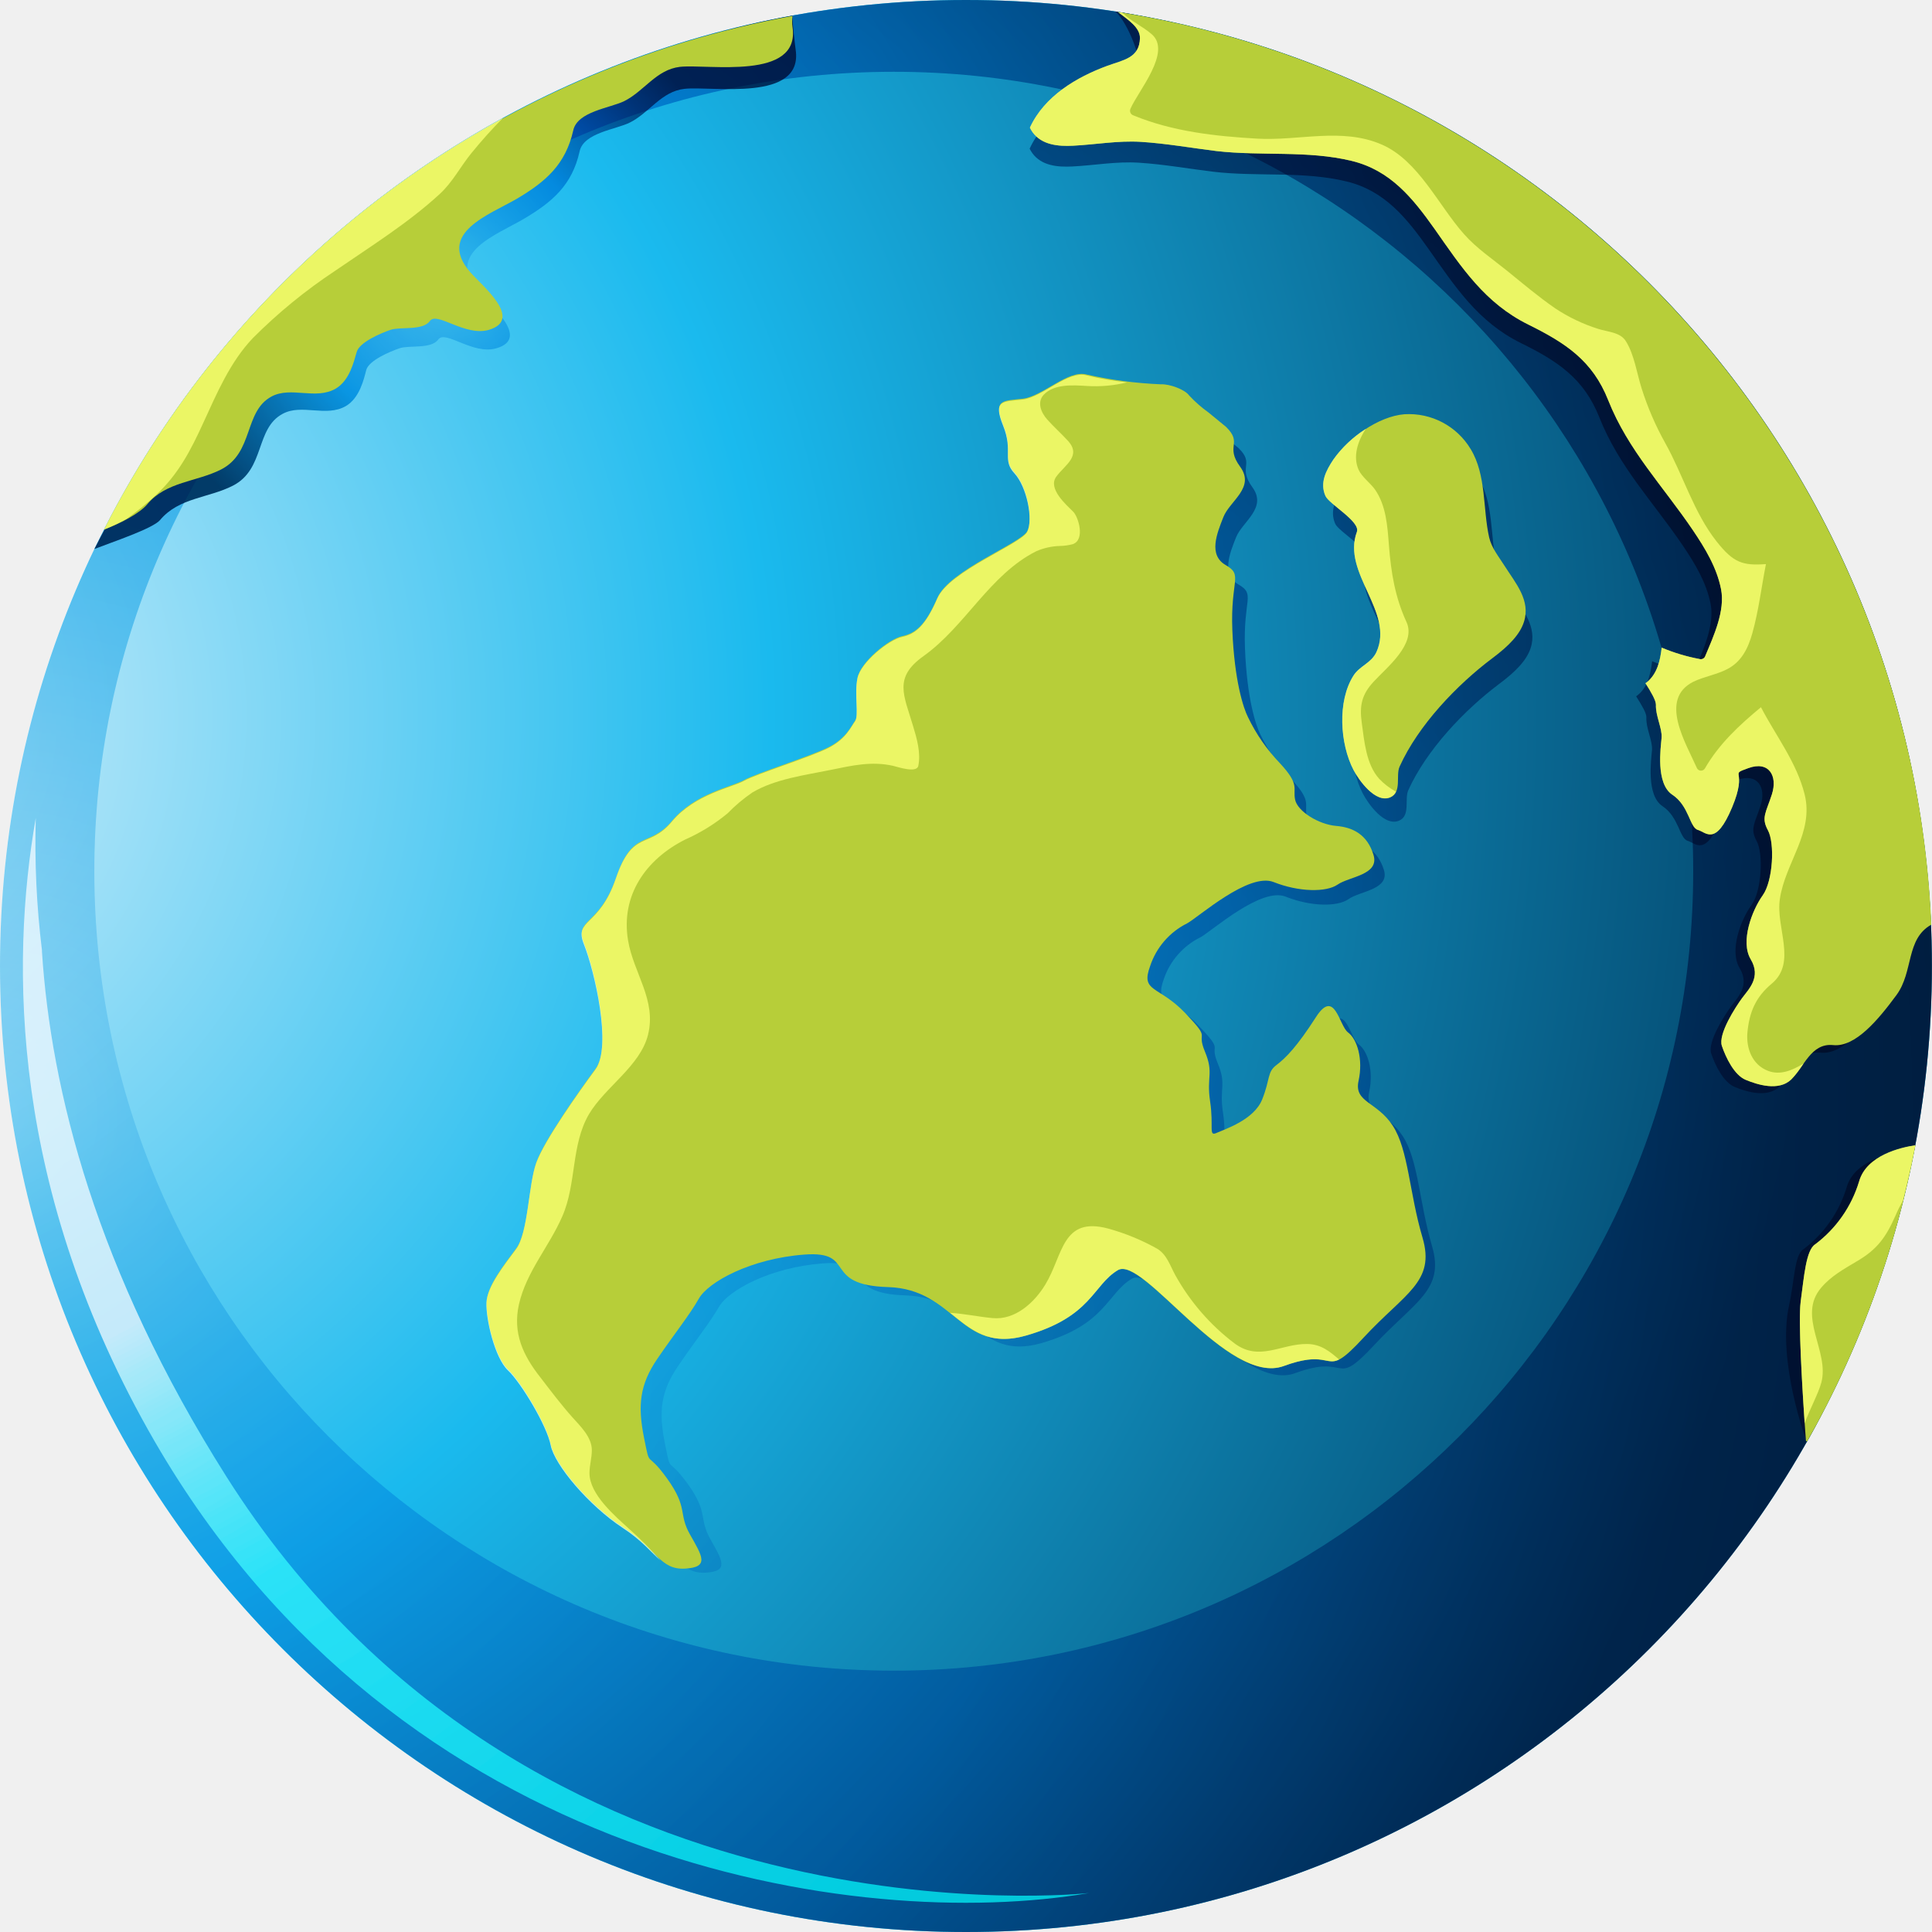
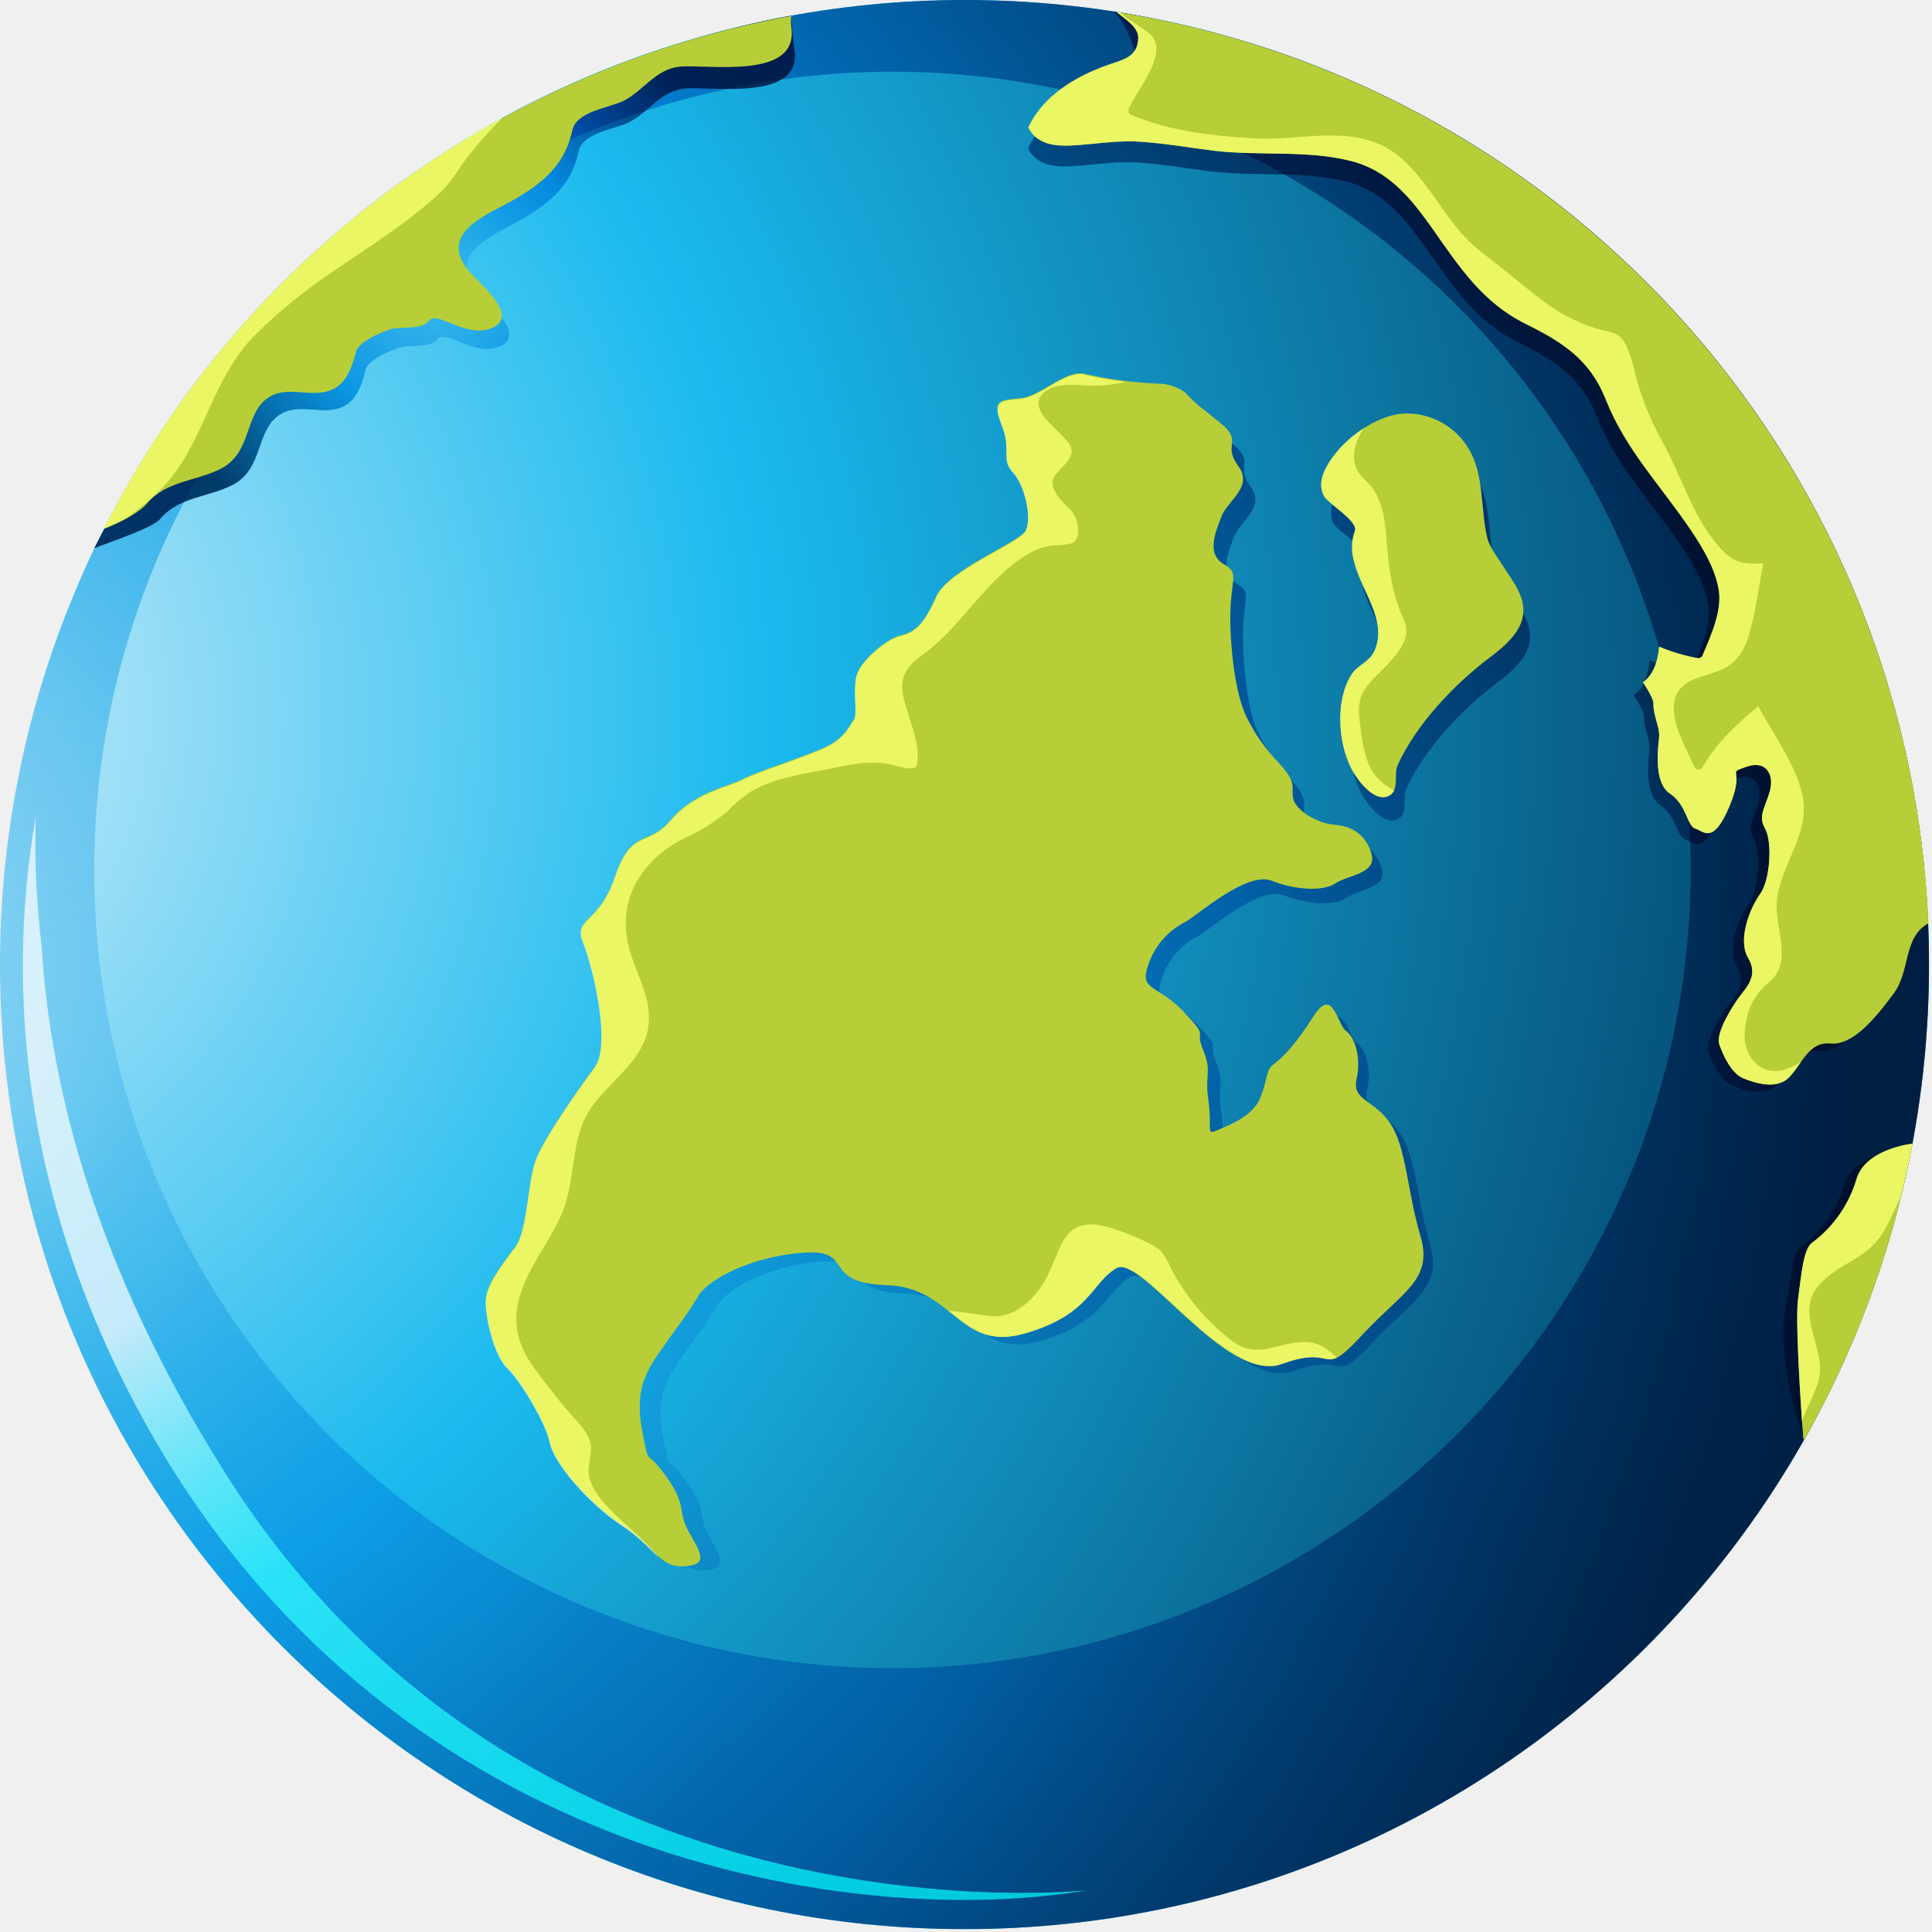
- <svg xmlns="http://www.w3.org/2000/svg" xmlns:xlink="http://www.w3.org/1999/xlink" viewBox="0 0 368.43 368.45">
-   <defs>
-     <style>.cls-1{isolation:isolate;}.cls-2{fill:url(#radial-gradient);}.cls-3,.cls-4{mix-blend-mode:multiply;}.cls-3{fill:url(#radial-gradient-2);}.cls-5{fill:url(#radial-gradient-3);}.cls-6{fill:url(#radial-gradient-4);}.cls-7{fill:url(#radial-gradient-5);}.cls-8{fill:url(#radial-gradient-6);}.cls-9{fill:url(#radial-gradient-7);}.cls-10{fill:#b7ce39;}.cls-11{mix-blend-mode:screen;}.cls-12{fill:#c3e6f8;opacity:0.7;mix-blend-mode:color-dodge;}</style>
-     <radialGradient id="radial-gradient" cx="-39.91" cy="136.57" r="397.66" gradientUnits="userSpaceOnUse">
-       <stop offset="0" stop-color="#e3f3fc" />
-       <stop offset="0.47" stop-color="#1abaee" />
-       <stop offset="0.98" stop-color="#03466c" />
-     </radialGradient>
-     <radialGradient id="radial-gradient-2" cx="-2.31" cy="212.93" r="460.2" xlink:href="#radial-gradient" />
-     <radialGradient id="radial-gradient-3" cx="84.92" cy="53.84" r="59.43" xlink:href="#radial-gradient" />
-     <radialGradient id="radial-gradient-4" cx="90.52" cy="264.04" r="356.15" xlink:href="#radial-gradient" />
-     <radialGradient id="radial-gradient-5" cx="85.22" cy="262.55" r="362.76" xlink:href="#radial-gradient" />
-     <radialGradient id="radial-gradient-6" cx="93.52" cy="263.59" r="355.82" xlink:href="#radial-gradient" />
-     <radialGradient id="radial-gradient-7" cx="93.29" cy="265.05" r="355.73" xlink:href="#radial-gradient" />
-   </defs>
-   <g class="cls-1">
-     <g id="Calque_2" data-name="Calque 2">
-       <g id="Calque_1-2" data-name="Calque 1">
-         <path class="cls-2" d="M368.43,184.22C368.43,286,286,368.45,184.22,368.45S0,286,0,184.22A184.22,184.22,0,0,1,184.22,0C286,0,368.43,82.48,368.43,184.22Z" />
-         <path class="cls-3" d="M184.22,0A184.22,184.22,0,0,0,0,184.22C0,286,82.47,368.45,184.22,368.45S368.43,286,368.43,184.22,286,0,184.22,0ZM170.47,318.61A152.46,152.46,0,1,1,322.91,166.15,152.45,152.45,0,0,1,170.47,318.61Z" />
-         <g class="cls-4">
-           <path class="cls-5" d="M30.53,99.17c3.59-4.29,9.24-4.17,13.87-6.54,6.17-3.14,4.26-10.91,9.49-13.7,3.66-2,8.28.7,12.07-1.49,2.62-1.54,3.42-5.07,3.89-6.88s4.53-3.53,6.37-4.15,6,.21,7.36-1.67,6.58,3,11.09,1.68c6.63-1.93-1.37-8.4-3.49-10.85-6.38-7.37,3.57-10.78,8.75-13.85,5.41-3.2,9.19-6.43,10.61-12.87.79-3.55,6.94-4.15,9.58-5.48,3.74-1.87,6-5.95,10.44-6.43,5.26-.58,22.67,2.65,21.18-7.47-.1-.65-.7-5.76-.61-6.49C94.49,13.25,43.23,54.94,18,104.7,21.42,103.37,29.16,100.8,30.53,99.17Z" />
-           <path class="cls-6" d="M212.67,2.18c1.9,1.48,4.43,7.38,4.38,9.37-.08,3.74-3.1,4.09-6.12,5.19-5.75,2.11-11.86,5.67-14.57,11.62a8.18,8.18,0,0,0,.52.86c1.76,2.41,4.84,2.67,7.59,2.53,4.27-.21,8.43-1,12.73-.72,4.77.3,9.44,1.15,14.18,1.72,8.41,1,17.2-.16,25.48,1.87,7.24,1.77,11.43,7,15.57,12.85,5.11,7.25,9.43,13.9,17.59,17.94,7,3.44,12.06,6.76,15,14.21,3.73,9.43,10.32,16.16,15.92,24.44,2.29,3.39,4.47,7,5.28,11.06s-1.4,8.79-2.94,12.54a.89.89,0,0,1-1.06.6,35.78,35.78,0,0,1-7.15-2.16c-.27,2.42-.84,5-2.81,6.52l-.23.17c1.1,1.76,2,3.24,1.95,4.05-.1,2.06,1.21,4.44,1.07,6.22s-1.14,8.59,2,10.68,3.24,6.16,4.8,6.61,3.33,3.16,6.42-4.23-.77-6,3.09-7.38,5.51,1.47,4.4,4.89-2.05,4.39-.75,6.77,1,9.48-1,12.22-4.26,8.65-2.25,12-.39,5.62-1.62,7.29-4.54,6.8-3.8,9,2.31,5.48,4.48,6.38,6.17,2.19,8.54-.06,3.71-6.94,7.85-6.48,8.5-4.81,11.89-9.39c3.24-4.4,1.73-10.56,6.55-13.23C362,91.12,296.85,15.48,212.67,2.18Z" />
-           <path class="cls-7" d="M352.18,226.42a23.18,23.18,0,0,1-8.26,11.83c-1.73,1.07-1.69,6.08-2.73,10.71-2.34,10.55,3.27,25.87,3.41,26,9.65-17,14.39-35.4,18.13-55.29C360.06,220,353.58,221.48,352.18,226.42Z" />
-           <path class="cls-8" d="M267.53,216.69c-2.95-4.55-7.31-4.35-6.42-8.43s-.27-7.84-2-9.09-2.49-8.42-6-2.87-5.66,7.66-7.43,9-1.13,2.59-2.66,6.45-7,5.61-8.59,6.29-.47-1.13-1.2-5.88.73-5.24-1-9.39,1.39-1.87-3.65-7.17-8.46-3.87-6.64-8.85a13.83,13.83,0,0,1,7-8c2.24-1.25,11.57-9.62,16.25-7.75s9.84,2,12,.46,7.9-1.8,6.73-5.56-3.81-5.18-7-5.46-7.23-2.69-7.72-4.9,1-2.71-2.84-6.83a33.48,33.48,0,0,1-6-8.64c-.86-1.69-2.56-6.9-2.93-16.38s2.08-10.3-1.24-12.22-1.66-6-.46-9,6-5.59,3.11-9.55.56-4.33-2.65-7.48l-3.27-2.68a23.92,23.92,0,0,1-3.67-3.24c-.78-1.1-3.67-2.17-5.32-2.08a78.06,78.06,0,0,1-13.9-1.83c-3.48-1-8.32,4.12-12,4.54s-5.6.09-3.64,4.94-.26,6.4,2.09,8.92,3.59,8.7,2.42,11S184.24,112.32,182,117.5s-4.13,6.68-6.64,7.22-7.76,4.8-8.37,7.77.31,7.07-.44,8.09-1.63,3.28-5,5-13.65,4.93-15.88,6.18-9.17,2.44-13.53,7.65-7.36,1.41-10.52,10.67-7.93,7.56-6,12.42,5.32,19.19,2.18,23.46-9.64,13.42-11.13,17.58-1.51,13.1-3.78,16.16-5.44,7-5.59,10.1,1.57,10.37,4,12.72,7.31,10.41,8,14.08,7.16,11.34,13.55,15.53,7,8,11.63,7.79,3.29-2.32,1-6.37-.29-4.95-4.32-10.55-3.1-1.5-4.35-7.68-.76-10,2.48-14.77,6-8.17,7.83-11.33,9.77-7.52,19.8-8.28,3.14,5.73,15.77,6.1,13.57,12.65,25.9,9.11,12.52-9.46,17.25-12.28,20.71,21.87,31.18,18,7.14,3.15,15-5.3,13.54-10.53,11.08-18.93S270.5,221.25,267.53,216.69Z" />
-           <path class="cls-9" d="M285.4,107.7c-1.21-5.41-.51-11.74-3.49-16.64a13.53,13.53,0,0,0-12.46-6.54c-4.9.37-10.65,4.57-13.32,8.51-1.42,2.1-2.57,4.37-1.5,6.84.66,1.53,6.63,4.83,5.91,6.75-2.85,7.77,7.12,15,3.69,22.6-1,2.09-3.14,2.58-4.31,4.4-3.07,4.82-2.56,12.83,0,17.75,1,1.9,4.11,6.32,6.89,5.14,2.23-.95,1-4.1,1.76-5.8,3.5-7.74,10.74-15.35,17.44-20.36,3.08-2.3,5.16-4.45,5.91-6.8,1.29-4-1.57-7.31-3.64-10.53C287.21,111.35,285.85,109.68,285.4,107.7Z" />
-         </g>
-         <path class="cls-10" d="M28.08,96.17c3.65-4.36,9.36-4.24,14.07-6.63,6.28-3.2,4.33-11.08,9.63-13.92,3.73-2,8.41.72,12.25-1.51,2.65-1.56,3.46-5.15,4-7s4.6-3.58,6.46-4.21,6.14.21,7.49-1.68,6.65,3,11.24,1.69c6.73-2-1.4-8.52-3.54-11-6.48-7.46,3.62-10.94,8.88-14,5.49-3.25,9.31-6.53,10.77-13.07.81-3.6,7-4.22,9.73-5.56,3.79-1.9,6.1-6,10.6-6.53,5.32-.59,23,2.69,21.48-7.58a8.12,8.12,0,0,1,0-2.14A184.4,184.4,0,0,0,19.83,101C23.29,99.68,26.69,97.83,28.08,96.17Z" />
-         <path class="cls-10" d="M213.19,2.28c1.93,1.5,4.24,2.93,4.21,5-.09,3.8-3.17,4.15-6.22,5.27-5.83,2.14-12,5.76-14.77,11.79a5.46,5.46,0,0,0,.51.88c1.78,2.45,4.91,2.71,7.72,2.57,4.32-.22,8.55-1,12.89-.74,4.85.3,9.6,1.16,14.41,1.75,8.54,1,17.47-.16,25.87,1.89,7.35,1.8,11.59,7.06,15.8,13,5.17,7.37,9.57,14.11,17.86,18.21,7.07,3.5,12.24,6.85,15.23,14.42,3.8,9.58,10.49,16.41,16.16,24.81,2.32,3.44,4.55,7.1,5.36,11.23s-1.41,8.93-3,12.72a.89.89,0,0,1-1.06.61,35.37,35.37,0,0,1-7.26-2.18c-.27,2.44-.85,5-2.85,6.62l-.25.16c1.14,1.78,2,3.3,2,4.11-.1,2.08,1.23,4.51,1.08,6.32s-1.17,8.71,2.05,10.84,3.29,6.26,4.87,6.71,3.38,3.2,6.52-4.29-.79-6.08,3.12-7.5,5.61,1.49,4.48,5-2.08,4.45-.76,6.86,1,9.63-1,12.42-4.32,8.77-2.28,12.19-.39,5.69-1.65,7.4-4.61,6.89-3.85,9.12,2.36,5.57,4.55,6.47,6.25,2.23,8.67-.07,3.75-7,8-6.56,8.64-4.89,12.07-9.54c3.29-4.46,1.75-10.71,6.65-13.43C364.53,88,298.62,15.78,213.19,2.28Z" />
-         <path class="cls-10" d="M354.55,225.32a23.45,23.45,0,0,1-8.37,12c-1.76,1.1-2.12,6.11-2.77,10.89s1,26.57,1,26.57l.22.14a183,183,0,0,0,20.66-56.48C362.55,218.84,356,220.31,354.55,225.32Z" />
-         <path class="cls-10" d="M265.61,214.68c-3-4.62-7.43-4.41-6.52-8.55s-.27-7.95-2-9.23-2.52-8.54-6.13-2.92-5.75,7.79-7.54,9.14-1.14,2.63-2.71,6.55-7.14,5.68-8.71,6.39-.5-1.16-1.22-6,.75-5.34-1-9.54,1.41-1.9-3.71-7.28-8.59-3.92-6.73-9a14,14,0,0,1,7.06-8.15c2.27-1.26,11.75-9.76,16.5-7.87s10,2,12.21.47,8-1.82,6.83-5.65-3.86-5.26-7.13-5.53-7.34-2.74-7.82-5,1-2.76-2.89-6.95a33.73,33.73,0,0,1-6.08-8.76c-.89-1.72-2.61-7-3-16.62s2.12-10.47-1.26-12.41-1.67-6.06-.45-9.16S239.42,93,236.5,89s.57-4.4-2.68-7.59l-3.33-2.73a24.7,24.7,0,0,1-3.72-3.27c-.79-1.12-3.72-2.21-5.4-2.12a79.16,79.16,0,0,1-14.12-1.86c-3.54-1-8.43,4.19-12.22,4.61s-5.67.09-3.7,5-.24,6.49,2.14,9.06,3.64,8.82,2.46,11.17-14.87,7.46-17.15,12.72-4.2,6.79-6.73,7.33-7.88,4.87-8.5,7.89.31,7.18-.46,8.21-1.65,3.33-5.07,5.07-13.86,5-16.12,6.28-9.32,2.48-13.74,7.77-7.47,1.43-10.67,10.82-8.06,7.68-6.09,12.62,5.39,19.47,2.2,23.8-9.78,13.62-11.3,17.84-1.52,13.3-3.83,16.42-5.53,7.14-5.67,10.23,1.57,10.53,4.09,12.91,7.44,10.57,8.16,14.3,7.27,11.51,13.75,15.76,7.08,8.16,11.81,7.91,3.33-2.36,1-6.47-.29-5-4.38-10.7-3.15-1.54-4.41-7.8-.76-10.19,2.51-15,6.12-8.3,7.94-11.51,9.92-7.64,20.1-8.41,3.19,5.82,16,6.2,13.77,12.83,26.29,9.25,12.7-9.6,17.5-12.47,21,22.2,31.65,18.28,7.25,3.22,15.19-5.37S273.8,244.5,271.28,236,268.62,219.3,265.61,214.68Z" />
-         <path class="cls-10" d="M284,102.51c-1.24-5.48-.51-11.93-3.54-16.88A13.73,13.73,0,0,0,267.84,79c-5,.39-10.81,4.64-13.53,8.64-1.43,2.14-2.62,4.44-1.53,6.94.68,1.57,6.74,4.91,6,6.87-2.91,7.87,7.21,15.25,3.73,22.93-1,2.12-3.19,2.61-4.37,4.47-3.11,4.87-2.6,13,0,18,1,1.92,4.17,6.42,7,5.22,2.27-1,1-4.18,1.78-5.88,3.55-7.87,10.91-15.58,17.71-20.68,3.12-2.33,5.24-4.51,6-6.91,1.32-4.1-1.6-7.39-3.69-10.68C285.86,106.21,284.47,104.52,284,102.51Z" />
-         <g class="cls-11">
-           <path class="cls-10" d="M29.66,94.49c4.34-4,6.7-8.57,9.13-13.89C41.36,75,43.9,69,48.23,64.47A100.21,100.21,0,0,1,63.92,51.64C70.66,47,77.79,42.58,83.86,37c2.51-2.32,3.93-5.21,6.06-7.82,1.91-2.34,3.93-4.6,6.06-6.74A185.08,185.08,0,0,0,19.83,101a38.61,38.61,0,0,0,4.25-2A56.39,56.39,0,0,0,29.66,94.49Z" />
-           <path class="cls-10" d="M337.18,204.22c-3-1.14-4.21-4.29-3.93-7.34.37-3.9,1.61-6.77,4.64-9.29,4.86-4.05.71-10.71,1.55-16.16,1-6.87,6.54-12.64,4.72-19.94-1.53-6.12-5.46-11.11-8.33-16.62-4.1,3.39-8,7-10.69,11.68a.87.87,0,0,1-1.49,0c-2.15-4.87-7.36-13.2-.7-16.54,2.08-1,4.47-1.35,6.54-2.45,2.66-1.41,3.89-3.94,4.69-6.77,1.22-4.35,1.74-8.81,2.6-13.21-4.47.31-6.19-.25-9.41-4.32C323,97.73,321,90.61,317.58,84.5a55.77,55.77,0,0,1-4.5-10.41c-.91-2.86-1.4-6.45-3-9-1.06-1.77-3.52-1.78-5.32-2.38a32.42,32.42,0,0,1-8.16-3.9c-3.2-2.21-6.14-4.7-9.15-7.14-2.8-2.27-5.83-4.29-8.23-7-4.89-5.48-8.72-14.08-15.72-17.11-7.63-3.3-15.78-.66-23.74-1.12S223.65,25.1,216.14,22a.92.92,0,0,1-.54-1.28c1.44-3.35,7.93-10.84,4.05-14.19-1.8-1.56-4-2.48-5.59-4.1l-.87-.15c1.93,1.5,4.24,2.93,4.21,5-.09,3.8-3.17,4.15-6.22,5.27-5.83,2.14-12,5.76-14.77,11.79a5.46,5.46,0,0,0,.51.88c1.78,2.45,4.91,2.71,7.72,2.57,4.32-.22,8.55-1,12.89-.74,4.85.3,9.6,1.16,14.41,1.75,8.54,1,17.47-.16,25.87,1.89,7.35,1.8,11.59,7.06,15.8,13,5.17,7.37,9.57,14.11,17.86,18.21,7.07,3.5,12.24,6.85,15.23,14.42,3.8,9.58,10.49,16.41,16.16,24.81,2.32,3.44,4.55,7.1,5.36,11.23s-1.41,8.93-3,12.72a.89.89,0,0,1-1.06.61,35.37,35.37,0,0,1-7.26-2.18c-.27,2.44-.85,5-2.85,6.62l-.25.16c1.14,1.78,2,3.3,2,4.11-.1,2.08,1.23,4.51,1.08,6.32s-1.17,8.71,2.05,10.84,3.29,6.26,4.87,6.71,3.38,3.2,6.52-4.29-.79-6.08,3.12-7.5,5.61,1.49,4.48,5-2.08,4.45-.76,6.86,1,9.63-1,12.42-4.32,8.77-2.28,12.19-.39,5.69-1.65,7.4-4.61,6.89-3.85,9.12,2.36,5.57,4.55,6.47,6.25,2.23,8.67-.07a21.15,21.15,0,0,0,2.36-3.05C341.82,204.12,339.52,205.12,337.18,204.22Z" />
-           <path class="cls-10" d="M347.34,263.69c1.63-6-4.71-12.66,0-18.14,1.88-2.21,4.29-3.52,6.76-5,3.92-2.27,5.59-4.64,7.39-8.73A27.67,27.67,0,0,1,362.9,229c.87-3.51,1.68-7,2.36-10.6-2.71.4-9.29,1.87-10.71,6.88a23.45,23.45,0,0,1-8.37,12c-1.76,1.1-2.12,6.11-2.77,10.89-.5,3.62.33,17,.75,23.26C345.19,268.65,346.76,265.81,347.34,263.69Z" />
-           <path class="cls-10" d="M120,291.59c-2.67-2.44-7.58-6.58-7.58-10.65,0-1.47.45-2.9.45-4.37,0-2.51-2.15-4.53-3.7-6.27-2.2-2.47-4.1-5-6.14-7.65-3.3-4.2-5.27-8.43-4.07-13.86,1.43-6.31,5.75-11,8.28-16.83,2.73-6.23,1.64-13.59,5.08-19.47,3.07-5.19,9.76-9.16,11.26-15.13,1.67-6.66-2.76-11.77-3.8-18-1.45-8.65,3.44-15.5,10.89-19.25a34.77,34.77,0,0,0,8.09-5,30.39,30.39,0,0,1,4.76-4c4.37-2.57,10-3.28,14.94-4.29,4.06-.83,7.74-1.69,11.86-.77.82.19,4.51,1.47,4.81,0,.51-2.44-.28-5.24-1-7.59-1.75-5.92-3.78-9.23,2-13.34,8-5.72,12.6-15.52,21.5-20a12.25,12.25,0,0,1,4.51-1,10.17,10.17,0,0,0,2.48-.35c2.39-.89,1-5.24.07-6.16-1.3-1.31-4.91-4.41-3.26-6.69s5-4,2.1-7c-1.24-1.34-2.59-2.55-3.8-3.9s-2-3.32-.69-4.73c2-2.12,5.62-1.84,8.25-1.68a25.32,25.32,0,0,0,7.66-.69,58.74,58.74,0,0,1-7.73-1.33c-3.54-1-8.43,4.19-12.22,4.61s-5.67.09-3.7,5-.24,6.49,2.14,9.06,3.64,8.82,2.46,11.17-14.87,7.46-17.15,12.72-4.2,6.79-6.73,7.33-7.88,4.87-8.5,7.89.31,7.18-.46,8.21-1.65,3.33-5.07,5.07-13.86,5-16.12,6.28-9.32,2.48-13.74,7.77-7.47,1.43-10.67,10.82-8.06,7.68-6.09,12.62,5.39,19.47,2.2,23.8-9.78,13.62-11.3,17.84-1.52,13.3-3.83,16.42-5.53,7.14-5.67,10.23,1.57,10.53,4.09,12.91,7.44,10.57,8.16,14.3,7.27,11.51,13.75,15.76c3.69,2.41,5.46,4.71,7.18,6.2A62.37,62.37,0,0,0,120,291.59Z" />
-           <path class="cls-10" d="M249.34,256.31c-5-.09-9.14,3.42-13.9-.11a41.78,41.78,0,0,1-11.29-13c-1-1.81-1.62-4-3.54-5.1a41.78,41.78,0,0,0-9.26-3.8c-8.86-2.37-8.58,5.06-12,10.68-2.08,3.44-5.77,6.82-10.07,6.39-2.7-.25-5.37-.84-8.08-1,4,3.18,7.35,6.37,14.5,4.32,12.53-3.58,12.7-9.6,17.5-12.47s21,22.2,31.65,18.28c7.55-2.78,8.05,0,10.53-1.23C253.69,257.82,252,256.36,249.34,256.31Z" />
-           <path class="cls-10" d="M263,148.5c-2.47-2.76-2.82-7.17-3.3-10.66-.46-3.29,0-5.41,2.29-7.86,2.54-2.76,8.16-7.17,6.24-11.36-2.2-4.79-2.94-9.42-3.35-14.65-.28-3.6-.52-7.59-2.69-10.66-.82-1.15-2.49-2.38-3.09-3.72-1.08-2.43-.29-5.26,1.37-7.8a22.12,22.12,0,0,0-6.18,5.83c-1.43,2.14-2.62,4.44-1.53,6.94.68,1.57,6.74,4.91,6,6.87-2.91,7.87,7.21,15.25,3.73,22.93-1,2.12-3.19,2.61-4.37,4.47-3.11,4.87-2.6,13,0,18,1,1.92,4.17,6.42,7,5.22a2.08,2.08,0,0,0,1.11-1.07A13,13,0,0,1,263,148.5Z" />
-         </g>
-         <path class="cls-12" d="M43.18,281.6C18.27,242.25,9.71,207.85,8,181.46a.93.93,0,0,0,0-.25A167.88,167.88,0,0,1,6.82,156c-4.81,27.54-5,71,22.69,118.91,46.86,80.9,134.2,93.63,178.18,86.11C207.69,361,101,373,43.18,281.6Z" />
-       </g>
+ <svg xmlns="http://www.w3.org/2000/svg" viewBox="0 0 369 369" fill="none">
+   <g clip-path="url(#clip0_47_201)">
+     <path d="M368.43 184.22C368.43 286 286 368.45 184.22 368.45C82.44 368.45 0 286 0 184.22C0 135.362 19.409 88.505 53.957 53.957C88.505 19.409 135.362 0 184.22 0C286 0 368.43 82.48 368.43 184.22Z" fill="url(#paint0_radial_47_201)" />
+     <path style="mix-blend-mode:multiply" d="M184.22 0C135.362 0 88.505 19.409 53.957 53.957C19.409 88.505 0 135.362 0 184.22C0 286 82.47 368.45 184.22 368.45C285.97 368.45 368.43 286 368.43 184.22C368.43 82.44 286 0 184.22 0ZM170.47 318.61C140.315 318.614 110.837 309.676 85.762 292.926C60.688 276.175 41.144 252.366 29.601 224.508C18.059 196.65 15.037 165.994 20.917 136.419C26.797 106.843 41.316 79.675 62.637 58.352C83.959 37.028 111.124 22.505 140.699 16.621C170.274 10.737 200.93 13.755 228.789 25.293C256.649 36.832 280.461 56.373 297.214 81.446C313.968 106.518 322.91 135.995 322.91 166.15C322.911 186.17 318.969 205.994 311.309 224.491C303.649 242.987 292.421 259.794 278.266 273.951C264.11 288.109 247.305 299.339 228.809 307.002C210.314 314.664 190.49 318.609 170.47 318.61Z" fill="url(#paint1_radial_47_201)" />
+     <g style="mix-blend-mode:multiply">
+       <path d="M30.53 99.17C34.12 94.88 39.77 95 44.4 92.63C50.57 89.49 48.66 81.72 53.89 78.93C57.55 76.93 62.17 79.63 65.96 77.44C68.58 75.9 69.38 72.37 69.85 70.56C70.32 68.75 74.38 67.03 76.22 66.41C78.06 65.79 82.22 66.62 83.58 64.74C84.94 62.86 90.16 67.74 94.67 66.42C101.3 64.49 93.3 58.02 91.18 55.57C84.8 48.2 94.75 44.79 99.93 41.72C105.34 38.52 109.12 35.29 110.54 28.85C111.33 25.3 117.48 24.7 120.12 23.37C123.86 21.5 126.12 17.42 130.56 16.94C135.82 16.36 153.23 19.59 151.74 9.47C151.64 8.82 151.04 3.71 151.13 2.98C94.49 13.25 43.23 54.94 18 104.7C21.42 103.37 29.16 100.8 30.53 99.17Z" fill="url(#paint2_radial_47_201)" />
+       <path d="M212.67 2.18C214.57 3.66 217.1 9.56 217.05 11.55C216.97 15.29 213.95 15.64 210.93 16.74C205.18 18.85 199.07 22.41 196.36 28.36C196.516 28.657 196.689 28.944 196.88 29.22C198.64 31.63 201.72 31.89 204.47 31.75C208.74 31.54 212.9 30.75 217.2 31.03C221.97 31.33 226.64 32.18 231.38 32.75C239.79 33.75 248.58 32.59 256.86 34.62C264.1 36.39 268.29 41.62 272.43 47.47C277.54 54.72 281.86 61.37 290.02 65.41C297.02 68.85 302.08 72.17 305.02 79.62C308.75 89.05 315.34 95.78 320.94 104.06C323.23 107.45 325.41 111.06 326.22 115.12C327.03 119.18 324.82 123.91 323.28 127.66C323.213 127.876 323.066 128.058 322.869 128.17C322.672 128.281 322.44 128.313 322.22 128.26C319.768 127.791 317.371 127.067 315.07 126.1C314.8 128.52 314.23 131.1 312.26 132.62L312.03 132.79C313.13 134.55 314.03 136.03 313.98 136.84C313.88 138.9 315.19 141.28 315.05 143.06C314.91 144.84 313.91 151.65 317.05 153.74C320.19 155.83 320.29 159.9 321.85 160.35C323.41 160.8 325.18 163.51 328.27 156.12C331.36 148.73 327.5 150.12 331.36 148.74C335.22 147.36 336.87 150.21 335.76 153.63C334.65 157.05 333.71 158.02 335.01 160.4C336.31 162.78 336.01 169.88 334.01 172.62C332.01 175.36 329.75 181.27 331.76 184.62C333.77 187.97 331.37 190.24 330.14 191.91C328.91 193.58 325.6 198.71 326.34 200.91C327.08 203.11 328.65 206.39 330.82 207.29C332.99 208.19 336.99 209.48 339.36 207.23C341.73 204.98 343.07 200.29 347.21 200.75C351.35 201.21 355.71 195.94 359.1 191.36C362.34 186.96 360.83 180.8 365.65 178.13C362 91.12 296.85 15.48 212.67 2.18Z" fill="url(#paint3_radial_47_201)" />
+       <path d="M352.18 226.42C350.755 231.142 347.862 235.286 343.92 238.25C342.19 239.32 342.23 244.33 341.19 248.96C338.85 259.51 344.46 274.83 344.6 274.96C354.25 257.96 358.99 239.56 362.73 219.67C360.06 220 353.58 221.48 352.18 226.42Z" fill="url(#paint4_radial_47_201)" />
+       <path d="M267.53 216.69C264.58 212.14 260.22 212.34 261.11 208.26C262 204.18 260.84 200.42 259.11 199.17C257.38 197.92 256.62 190.75 253.11 196.3C249.6 201.85 247.45 203.96 245.68 205.3C243.91 206.64 244.55 207.89 243.02 211.75C241.49 215.61 236.02 217.36 234.43 218.04C232.84 218.72 233.96 216.91 233.23 212.16C232.5 207.41 233.96 206.92 232.23 202.77C230.5 198.62 233.62 200.9 228.58 195.6C223.54 190.3 220.12 191.73 221.94 186.75C222.521 185.021 223.439 183.424 224.641 182.051C225.842 180.678 227.303 179.556 228.94 178.75C231.18 177.5 240.51 169.13 245.19 171C249.87 172.87 255.03 173 257.19 171.46C259.35 169.92 265.09 169.66 263.92 165.9C262.75 162.14 260.11 160.72 256.92 160.44C253.73 160.16 249.69 157.75 249.2 155.54C248.71 153.33 250.2 152.83 246.36 148.71C243.917 146.164 241.892 143.248 240.36 140.07C239.5 138.38 237.8 133.17 237.43 123.69C237.06 114.21 239.51 113.39 236.19 111.47C232.87 109.55 234.53 105.47 235.73 102.47C236.93 99.47 241.73 96.88 238.84 92.92C235.95 88.96 239.4 88.59 236.19 85.44L232.92 82.76C231.589 81.808 230.359 80.723 229.25 79.52C228.47 78.42 225.58 77.35 223.93 77.44C219.251 77.248 214.599 76.636 210.03 75.61C206.55 74.61 201.71 79.73 198.03 80.15C194.35 80.57 192.43 80.24 194.39 85.09C196.35 89.94 194.13 91.49 196.48 94.01C198.83 96.53 200.07 102.71 198.9 105.01C197.73 107.31 184.24 112.32 182 117.5C179.76 122.68 177.87 124.18 175.36 124.72C172.85 125.26 167.6 129.52 166.99 132.49C166.38 135.46 167.3 139.56 166.55 140.58C165.8 141.6 164.92 143.86 161.55 145.58C158.18 147.3 147.9 150.51 145.67 151.76C143.44 153.01 136.5 154.2 132.14 159.41C127.78 164.62 124.78 160.82 121.62 170.08C118.46 179.34 113.69 177.64 115.62 182.5C117.55 187.36 120.94 201.69 117.8 205.96C114.66 210.23 108.16 219.38 106.67 223.54C105.18 227.7 105.16 236.64 102.89 239.7C100.62 242.76 97.45 246.7 97.3 249.8C97.15 252.9 98.87 260.17 101.3 262.52C103.73 264.87 108.61 272.93 109.3 276.6C109.99 280.27 116.46 287.94 122.85 292.13C129.24 296.32 129.85 300.13 134.48 299.92C139.11 299.71 137.77 297.6 135.48 293.55C133.19 289.5 135.19 288.6 131.16 283C127.13 277.4 128.06 281.5 126.81 275.32C125.56 269.14 126.05 265.32 129.29 260.55C132.53 255.78 135.29 252.38 137.12 249.22C138.95 246.06 146.89 241.7 156.92 240.94C166.95 240.18 160.06 246.67 172.69 247.04C185.32 247.41 186.26 259.69 198.59 256.15C210.92 252.61 211.11 246.69 215.84 243.87C220.57 241.05 236.55 265.74 247.02 261.87C257.49 258 254.16 265.02 262.02 256.57C269.88 248.12 275.56 246.04 273.1 237.64C270.64 229.24 270.5 221.25 267.53 216.69Z" fill="url(#paint5_radial_47_201)" />
+       <path d="M285.4 107.7C284.19 102.29 284.89 95.96 281.91 91.06C280.633 88.932 278.795 87.196 276.597 86.043C274.399 84.889 271.927 84.362 269.45 84.52C264.55 84.89 258.8 89.09 256.13 93.03C254.71 95.13 253.56 97.4 254.63 99.87C255.29 101.4 261.26 104.7 260.54 106.62C257.69 114.39 267.66 121.62 264.23 129.22C263.23 131.31 261.09 131.8 259.92 133.62C256.85 138.44 257.36 146.45 259.92 151.37C260.92 153.27 264.03 157.69 266.81 156.51C269.04 155.56 267.81 152.41 268.57 150.71C272.07 142.97 279.31 135.36 286.01 130.35C289.09 128.05 291.17 125.9 291.92 123.55C293.21 119.55 290.35 116.24 288.28 113.02C287.21 111.35 285.85 109.68 285.4 107.7Z" fill="url(#paint6_radial_47_201)" />
+     </g>
+     <path d="M28.08 96.17C31.73 91.81 37.44 91.93 42.15 89.54C48.43 86.34 46.48 78.46 51.78 75.62C55.51 73.62 60.19 76.34 64.03 74.11C66.68 72.55 67.49 68.96 68.03 67.11C68.57 65.26 72.63 63.53 74.49 62.9C76.35 62.27 80.63 63.11 81.98 61.22C83.33 59.33 88.63 64.22 93.22 62.91C99.95 60.91 91.82 54.39 89.68 51.91C83.2 44.45 93.3 40.97 98.56 37.91C104.05 34.66 107.87 31.38 109.33 24.84C110.14 21.24 116.33 20.62 119.06 19.28C122.85 17.38 125.16 13.28 129.66 12.75C134.98 12.16 152.66 15.44 151.14 5.17C151.046 4.46 151.046 3.74 151.14 3.03C123.183 8.137 96.785 19.637 74.007 36.632C51.229 53.626 32.688 75.656 19.83 101C23.29 99.68 26.69 97.83 28.08 96.17Z" fill="#B7CE39" />
+     <path d="M213.19 2.28C215.12 3.78 217.43 5.21 217.4 7.28C217.31 11.08 214.23 11.43 211.18 12.55C205.35 14.69 199.18 18.31 196.41 24.34C196.552 24.649 196.723 24.943 196.92 25.22C198.7 27.67 201.83 27.93 204.64 27.79C208.96 27.57 213.19 26.79 217.53 27.05C222.38 27.35 227.13 28.21 231.94 28.8C240.48 29.8 249.41 28.64 257.81 30.69C265.16 32.49 269.4 37.75 273.61 43.69C278.78 51.06 283.18 57.8 291.47 61.9C298.54 65.4 303.71 68.75 306.7 76.32C310.5 85.9 317.19 92.73 322.86 101.13C325.18 104.57 327.41 108.23 328.22 112.36C329.03 116.49 326.81 121.29 325.22 125.08C325.155 125.298 325.009 125.482 324.811 125.596C324.614 125.709 324.381 125.743 324.16 125.69C321.669 125.226 319.235 124.495 316.9 123.51C316.63 125.95 316.05 128.51 314.05 130.13L313.8 130.29C314.94 132.07 315.8 133.59 315.8 134.4C315.7 136.48 317.03 138.91 316.88 140.72C316.73 142.53 315.71 149.43 318.93 151.56C322.15 153.69 322.22 157.82 323.8 158.27C325.38 158.72 327.18 161.47 330.32 153.98C333.46 146.49 329.53 147.9 333.44 146.48C337.35 145.06 339.05 147.97 337.92 151.48C336.79 154.99 335.84 155.93 337.16 158.34C338.48 160.75 338.16 167.97 336.16 170.76C334.16 173.55 331.84 179.53 333.88 182.95C335.92 186.37 333.49 188.64 332.23 190.35C330.97 192.06 327.62 197.24 328.38 199.47C329.14 201.7 330.74 205.04 332.93 205.94C335.12 206.84 339.18 208.17 341.6 205.87C344.02 203.57 345.35 198.87 349.6 199.31C353.85 199.75 358.24 194.42 361.67 189.77C364.96 185.31 363.42 179.06 368.32 176.34C364.53 88 298.62 15.78 213.19 2.28Z" fill="#B7CE39" />
+     <path d="M354.55 225.32C353.111 230.11 350.178 234.315 346.18 237.32C344.42 238.42 344.06 243.43 343.41 248.21C342.76 252.99 344.41 274.78 344.41 274.78L344.63 274.92C354.584 257.362 361.565 238.277 365.29 218.44C362.55 218.84 356 220.31 354.55 225.32Z" fill="#B7CE39" />
+     <path d="M265.61 214.68C262.61 210.06 258.18 210.27 259.09 206.13C260 201.99 258.82 198.18 257.09 196.9C255.36 195.62 254.57 188.36 250.96 193.98C247.35 199.6 245.21 201.77 243.42 203.12C241.63 204.47 242.28 205.75 240.71 209.67C239.14 213.59 233.57 215.35 232 216.06C230.43 216.77 231.5 214.9 230.78 210.06C230.06 205.22 231.53 204.72 229.78 200.52C228.03 196.32 231.19 198.62 226.07 193.24C220.95 187.86 217.48 189.32 219.34 184.24C219.92 182.482 220.842 180.857 222.054 179.458C223.266 178.059 224.743 176.914 226.4 176.09C228.67 174.83 238.15 166.33 242.9 168.22C247.65 170.11 252.9 170.22 255.11 168.69C257.32 167.16 263.11 166.87 261.94 163.04C260.77 159.21 258.08 157.78 254.81 157.51C251.54 157.24 247.47 154.77 246.99 152.51C246.51 150.25 247.99 149.75 244.1 145.56C241.622 142.981 239.569 140.024 238.02 136.8C237.13 135.08 235.41 129.8 235.02 120.18C234.63 110.56 237.14 109.71 233.76 107.77C230.38 105.83 232.09 101.71 233.31 98.61C234.53 95.51 239.42 93 236.5 89C233.58 85 237.07 84.6 233.82 81.41L230.49 78.68C229.144 77.717 227.897 76.622 226.77 75.41C225.98 74.29 223.05 73.2 221.37 73.29C216.617 73.096 211.891 72.473 207.25 71.43C203.71 70.43 198.82 75.62 195.03 76.04C191.24 76.46 189.36 76.13 191.33 81.04C193.3 85.95 191.09 87.53 193.47 90.1C195.85 92.67 197.11 98.92 195.93 101.27C194.75 103.62 181.06 108.73 178.78 113.99C176.5 119.25 174.58 120.78 172.05 121.32C169.52 121.86 164.17 126.19 163.55 129.21C162.93 132.23 163.86 136.39 163.09 137.42C162.32 138.45 161.44 140.75 158.02 142.49C154.6 144.23 144.16 147.49 141.9 148.77C139.64 150.05 132.58 151.25 128.16 156.54C123.74 161.83 120.69 157.97 117.49 167.36C114.29 176.75 109.43 175.04 111.4 179.98C113.37 184.92 116.79 199.45 113.6 203.78C110.41 208.11 103.82 217.4 102.3 221.62C100.78 225.84 100.78 234.92 98.47 238.04C96.16 241.16 92.94 245.18 92.8 248.27C92.66 251.36 94.37 258.8 96.89 261.18C99.41 263.56 104.33 271.75 105.05 275.48C105.77 279.21 112.32 286.99 118.8 291.24C125.28 295.49 125.88 299.4 130.61 299.15C135.34 298.9 133.94 296.79 131.61 292.68C129.28 288.57 131.32 287.68 127.23 281.98C123.14 276.28 124.08 280.44 122.82 274.18C121.56 267.92 122.06 263.99 125.33 259.18C128.6 254.37 131.45 250.88 133.27 247.67C135.09 244.46 143.19 240.03 153.37 239.26C163.55 238.49 156.56 245.08 169.37 245.46C182.18 245.84 183.14 258.29 195.66 254.71C208.18 251.13 208.36 245.11 213.16 242.24C217.96 239.37 234.16 264.44 244.81 260.52C255.46 256.6 252.06 263.74 260 255.15C267.94 246.56 273.8 244.5 271.28 236C268.76 227.5 268.62 219.3 265.61 214.68Z" fill="#B7CE39" />
+     <path d="M284 102.51C282.76 97.03 283.49 90.58 280.46 85.63C279.165 83.475 277.303 81.718 275.078 80.549C272.853 79.38 270.349 78.844 267.84 79C262.84 79.39 257.03 83.64 254.31 87.64C252.88 89.78 251.69 92.08 252.78 94.58C253.46 96.15 259.52 99.49 258.78 101.45C255.87 109.32 265.99 116.7 262.51 124.38C261.51 126.5 259.32 126.99 258.14 128.85C255.03 133.72 255.54 141.85 258.14 146.85C259.14 148.77 262.31 153.27 265.14 152.07C267.41 151.07 266.14 147.89 266.92 146.19C270.47 138.32 277.83 130.61 284.63 125.51C287.75 123.18 289.87 121 290.63 118.6C291.95 114.5 289.03 111.21 286.94 107.92C285.86 106.21 284.47 104.52 284 102.51Z" fill="#B7CE39" />
+     <g style="mix-blend-mode:screen">
+       <path d="M29.66 94.49C34 90.49 36.36 85.92 38.79 80.6C41.36 75 43.9 69 48.23 64.47C53.013 59.674 58.27 55.375 63.92 51.64C70.66 47 77.79 42.58 83.86 37C86.37 34.68 87.79 31.79 89.92 29.18C91.83 26.84 93.85 24.58 95.98 22.44C63.26 40.354 36.716 67.738 19.83 101C21.286 100.42 22.705 99.752 24.08 99C26.034 97.617 27.898 96.11 29.66 94.49Z" fill="#B7CE39" />
+       <path d="M337.18 204.22C334.18 203.08 332.97 199.93 333.25 196.88C333.62 192.98 334.86 190.11 337.89 187.59C342.75 183.54 338.6 176.88 339.44 171.43C340.44 164.56 345.98 158.79 344.16 151.49C342.63 145.37 338.7 140.38 335.83 134.87C331.73 138.26 327.83 141.87 325.14 146.55C325.063 146.678 324.953 146.785 324.823 146.858C324.692 146.932 324.545 146.971 324.395 146.971C324.245 146.971 324.098 146.932 323.967 146.858C323.837 146.785 323.727 146.678 323.65 146.55C321.5 141.68 316.29 133.35 322.95 130.01C325.03 129.01 327.42 128.66 329.49 127.56C332.15 126.15 333.38 123.62 334.18 120.79C335.4 116.44 335.92 111.98 336.78 107.58C332.31 107.89 330.59 107.33 327.37 103.26C323 97.73 321 90.61 317.58 84.5C315.73 81.192 314.222 77.704 313.08 74.09C312.17 71.23 311.68 67.64 310.08 65.09C309.02 63.32 306.56 63.31 304.76 62.71C301.871 61.798 299.124 60.485 296.6 58.81C293.4 56.6 290.46 54.11 287.45 51.67C284.65 49.4 281.62 47.38 279.22 44.67C274.33 39.19 270.5 30.59 263.5 27.56C255.87 24.26 247.72 26.9 239.76 26.44C231.8 25.98 223.65 25.1 216.14 22C216.015 21.959 215.9 21.892 215.803 21.803C215.706 21.713 215.629 21.605 215.578 21.483C215.527 21.362 215.502 21.231 215.506 21.099C215.51 20.968 215.542 20.838 215.6 20.72C217.04 17.37 223.53 9.88 219.65 6.53C217.85 4.97 215.65 4.05 214.06 2.43L213.19 2.28C215.12 3.78 217.43 5.21 217.4 7.28C217.31 11.08 214.23 11.43 211.18 12.55C205.35 14.69 199.18 18.31 196.41 24.34C196.552 24.649 196.723 24.943 196.92 25.22C198.7 27.67 201.83 27.93 204.64 27.79C208.96 27.57 213.19 26.79 217.53 27.05C222.38 27.35 227.13 28.21 231.94 28.8C240.48 29.8 249.41 28.64 257.81 30.69C265.16 32.49 269.4 37.75 273.61 43.69C278.78 51.06 283.18 57.8 291.47 61.9C298.54 65.4 303.71 68.75 306.7 76.32C310.5 85.9 317.19 92.73 322.86 101.13C325.18 104.57 327.41 108.23 328.22 112.36C329.03 116.49 326.81 121.29 325.22 125.08C325.155 125.298 325.008 125.482 324.811 125.596C324.614 125.709 324.381 125.743 324.16 125.69C321.669 125.226 319.235 124.495 316.9 123.51C316.63 125.95 316.05 128.51 314.05 130.13L313.8 130.29C314.94 132.07 315.8 133.59 315.8 134.4C315.7 136.48 317.03 138.91 316.88 140.72C316.73 142.53 315.71 149.43 318.93 151.56C322.15 153.69 322.22 157.82 323.8 158.27C325.38 158.72 327.18 161.47 330.32 153.98C333.46 146.49 329.53 147.9 333.44 146.48C337.35 145.06 339.05 147.97 337.92 151.48C336.79 154.99 335.84 155.93 337.16 158.34C338.48 160.75 338.16 167.97 336.16 170.76C334.16 173.55 331.84 179.53 333.88 182.95C335.92 186.37 333.49 188.64 332.23 190.35C330.97 192.06 327.62 197.24 328.38 199.47C329.14 201.7 330.74 205.04 332.93 205.94C335.12 206.84 339.18 208.17 341.6 205.87C342.478 204.927 343.268 203.906 343.96 202.82C341.82 204.12 339.52 205.12 337.18 204.22Z" fill="#B7CE39" />
+       <path d="M347.34 263.69C348.97 257.69 342.63 251.03 347.34 245.55C349.22 243.34 351.63 242.03 354.1 240.55C358.02 238.28 359.69 235.91 361.49 231.82C361.906 230.854 362.377 229.912 362.9 229C363.77 225.49 364.58 222 365.26 218.4C362.55 218.8 355.97 220.27 354.55 225.28C353.111 230.07 350.178 234.275 346.18 237.28C344.42 238.38 344.06 243.39 343.41 248.17C342.91 251.79 343.74 265.17 344.16 271.43C345.19 268.65 346.76 265.81 347.34 263.69Z" fill="#B7CE39" />
+       <path d="M120 291.59C117.33 289.15 112.42 285.01 112.42 280.94C112.42 279.47 112.87 278.04 112.87 276.57C112.87 274.06 110.72 272.04 109.17 270.3C106.97 267.83 105.07 265.3 103.03 262.65C99.73 258.45 97.76 254.22 98.96 248.79C100.39 242.48 104.71 237.79 107.24 231.96C109.97 225.73 108.88 218.37 112.32 212.49C115.39 207.3 122.08 203.33 123.58 197.36C125.25 190.7 120.82 185.59 119.78 179.36C118.33 170.71 123.22 163.86 130.67 160.11C133.583 158.822 136.305 157.139 138.76 155.11C140.206 153.617 141.801 152.277 143.52 151.11C147.89 148.54 153.52 147.83 158.46 146.82C162.52 145.99 166.2 145.13 170.32 146.05C171.14 146.24 174.83 147.52 175.13 146.05C175.64 143.61 174.85 140.81 174.13 138.46C172.38 132.54 170.35 129.23 176.13 125.12C184.13 119.4 188.73 109.6 197.63 105.12C199.056 104.504 200.587 104.164 202.14 104.12C202.978 104.106 203.811 103.988 204.62 103.77C207.01 102.88 205.62 98.53 204.69 97.61C203.39 96.3 199.78 93.2 201.43 90.92C203.08 88.64 206.43 86.92 203.53 83.92C202.29 82.58 200.94 81.37 199.73 80.02C198.52 78.67 197.73 76.7 199.04 75.29C201.04 73.17 204.66 73.45 207.29 73.61C209.864 73.771 212.447 73.539 214.95 72.92C212.347 72.649 209.764 72.205 207.22 71.59C203.68 70.59 198.79 75.78 195 76.2C191.21 76.62 189.33 76.29 191.3 81.2C193.27 86.11 191.06 87.69 193.44 90.26C195.82 92.83 197.08 99.08 195.9 101.43C194.72 103.78 181.03 108.89 178.75 114.15C176.47 119.41 174.55 120.94 172.02 121.48C169.49 122.02 164.14 126.35 163.52 129.37C162.9 132.39 163.83 136.55 163.06 137.58C162.29 138.61 161.41 140.91 157.99 142.65C154.57 144.39 144.13 147.65 141.87 148.93C139.61 150.21 132.55 151.41 128.13 156.7C123.71 161.99 120.66 158.13 117.46 167.52C114.26 176.91 109.4 175.2 111.37 180.14C113.34 185.08 116.76 199.61 113.57 203.94C110.38 208.27 103.79 217.56 102.27 221.78C100.75 226 100.75 235.08 98.44 238.2C96.13 241.32 92.91 245.34 92.77 248.43C92.63 251.52 94.34 258.96 96.86 261.34C99.38 263.72 104.3 271.91 105.02 275.64C105.74 279.37 112.29 287.15 118.77 291.4C122.46 293.81 124.23 296.11 125.95 297.6C124.105 295.464 122.117 293.456 120 291.59Z" fill="#B7CE39" />
+       <path d="M249.34 256.31C244.34 256.22 240.2 259.73 235.44 256.2C230.815 252.698 226.97 248.27 224.15 243.2C223.15 241.39 222.53 239.2 220.61 238.1C217.687 236.467 214.578 235.191 211.35 234.3C202.49 231.93 202.77 239.36 199.35 244.98C197.27 248.42 193.58 251.8 189.28 251.37C186.58 251.12 183.91 250.53 181.2 250.37C185.2 253.55 188.55 256.74 195.7 254.69C208.23 251.11 208.4 245.09 213.2 242.22C218 239.35 234.2 264.42 244.85 260.5C252.4 257.72 252.9 260.5 255.38 259.27C253.69 257.82 252 256.36 249.34 256.31Z" fill="#B7CE39" />
+       <path d="M263 148.5C260.53 145.74 260.18 141.33 259.7 137.84C259.24 134.55 259.7 132.43 261.99 129.98C264.53 127.22 270.15 122.81 268.23 118.62C266.03 113.83 265.29 109.2 264.88 103.97C264.6 100.37 264.36 96.38 262.19 93.31C261.37 92.16 259.7 90.93 259.1 89.59C258.02 87.16 258.81 84.33 260.47 81.79C258.053 83.316 255.954 85.296 254.29 87.62C252.86 89.76 251.67 92.06 252.76 94.56C253.44 96.13 259.5 99.47 258.76 101.43C255.85 109.3 265.97 116.68 262.49 124.36C261.49 126.48 259.3 126.97 258.12 128.83C255.01 133.7 255.52 141.83 258.12 146.83C259.12 148.75 262.29 153.25 265.12 152.05C265.613 151.849 266.011 151.466 266.23 150.98C265.03 150.328 263.94 149.491 263 148.5Z" fill="#B7CE39" />
+     </g>
+     <g style="mix-blend-mode:color-dodge" opacity="0.7">
+       <path d="M43.18 281.6C18.27 242.25 9.71 207.85 8 181.46C8.011 181.377 8.011 181.293 8 181.21C6.975 172.848 6.58 164.421 6.82 156C2.01 183.54 1.82 227 29.51 274.91C76.37 355.81 163.71 368.54 207.69 361.02C207.69 361 101 373 43.18 281.6Z" fill="#C3E6F8" />
    </g>
  </g>
+   <defs>
+     <radialGradient id="paint0_radial_47_201" cx="0" cy="0" r="1" gradientUnits="userSpaceOnUse" gradientTransform="translate(-39.91 136.57) scale(397.66 397.66)">
+       <stop stop-color="#E3F3FC" />
+       <stop offset="0.47" stop-color="#1ABAEE" />
+       <stop offset="0.98" stop-color="#03466C" />
+     </radialGradient>
+     <radialGradient id="paint1_radial_47_201" cx="0" cy="0" r="1" gradientUnits="userSpaceOnUse" gradientTransform="translate(-2.30999 212.93) scale(460.2 460.2)">
+       <stop stop-color="#E3F3FC" />
+       <stop offset="0.47" stop-color="#1ABAEE" />
+       <stop offset="0.98" stop-color="#03466C" />
+     </radialGradient>
+     <radialGradient id="paint2_radial_47_201" cx="0" cy="0" r="1" gradientUnits="userSpaceOnUse" gradientTransform="translate(84.92 53.84) scale(59.43 59.43)">
+       <stop stop-color="#E3F3FC" />
+       <stop offset="0.47" stop-color="#1ABAEE" />
+       <stop offset="0.98" stop-color="#03466C" />
+     </radialGradient>
+     <radialGradient id="paint3_radial_47_201" cx="0" cy="0" r="1" gradientUnits="userSpaceOnUse" gradientTransform="translate(90.52 264.04) scale(356.15 356.15)">
+       <stop stop-color="#E3F3FC" />
+       <stop offset="0.47" stop-color="#1ABAEE" />
+       <stop offset="0.98" stop-color="#03466C" />
+     </radialGradient>
+     <radialGradient id="paint4_radial_47_201" cx="0" cy="0" r="1" gradientUnits="userSpaceOnUse" gradientTransform="translate(85.2199 262.55) scale(362.76 362.76)">
+       <stop stop-color="#E3F3FC" />
+       <stop offset="0.47" stop-color="#1ABAEE" />
+       <stop offset="0.98" stop-color="#03466C" />
+     </radialGradient>
+     <radialGradient id="paint5_radial_47_201" cx="0" cy="0" r="1" gradientUnits="userSpaceOnUse" gradientTransform="translate(93.52 263.59) scale(355.82 355.82)">
+       <stop stop-color="#E3F3FC" />
+       <stop offset="0.47" stop-color="#1ABAEE" />
+       <stop offset="0.98" stop-color="#03466C" />
+     </radialGradient>
+     <radialGradient id="paint6_radial_47_201" cx="0" cy="0" r="1" gradientUnits="userSpaceOnUse" gradientTransform="translate(93.2899 265.05) scale(355.73 355.73)">
+       <stop stop-color="#E3F3FC" />
+       <stop offset="0.47" stop-color="#1ABAEE" />
+       <stop offset="0.98" stop-color="#03466C" />
+     </radialGradient>
+     <clipPath id="clip0_47_201">
+       <rect width="368.43" height="368.45" fill="white" />
+     </clipPath>
+   </defs>
</svg>
